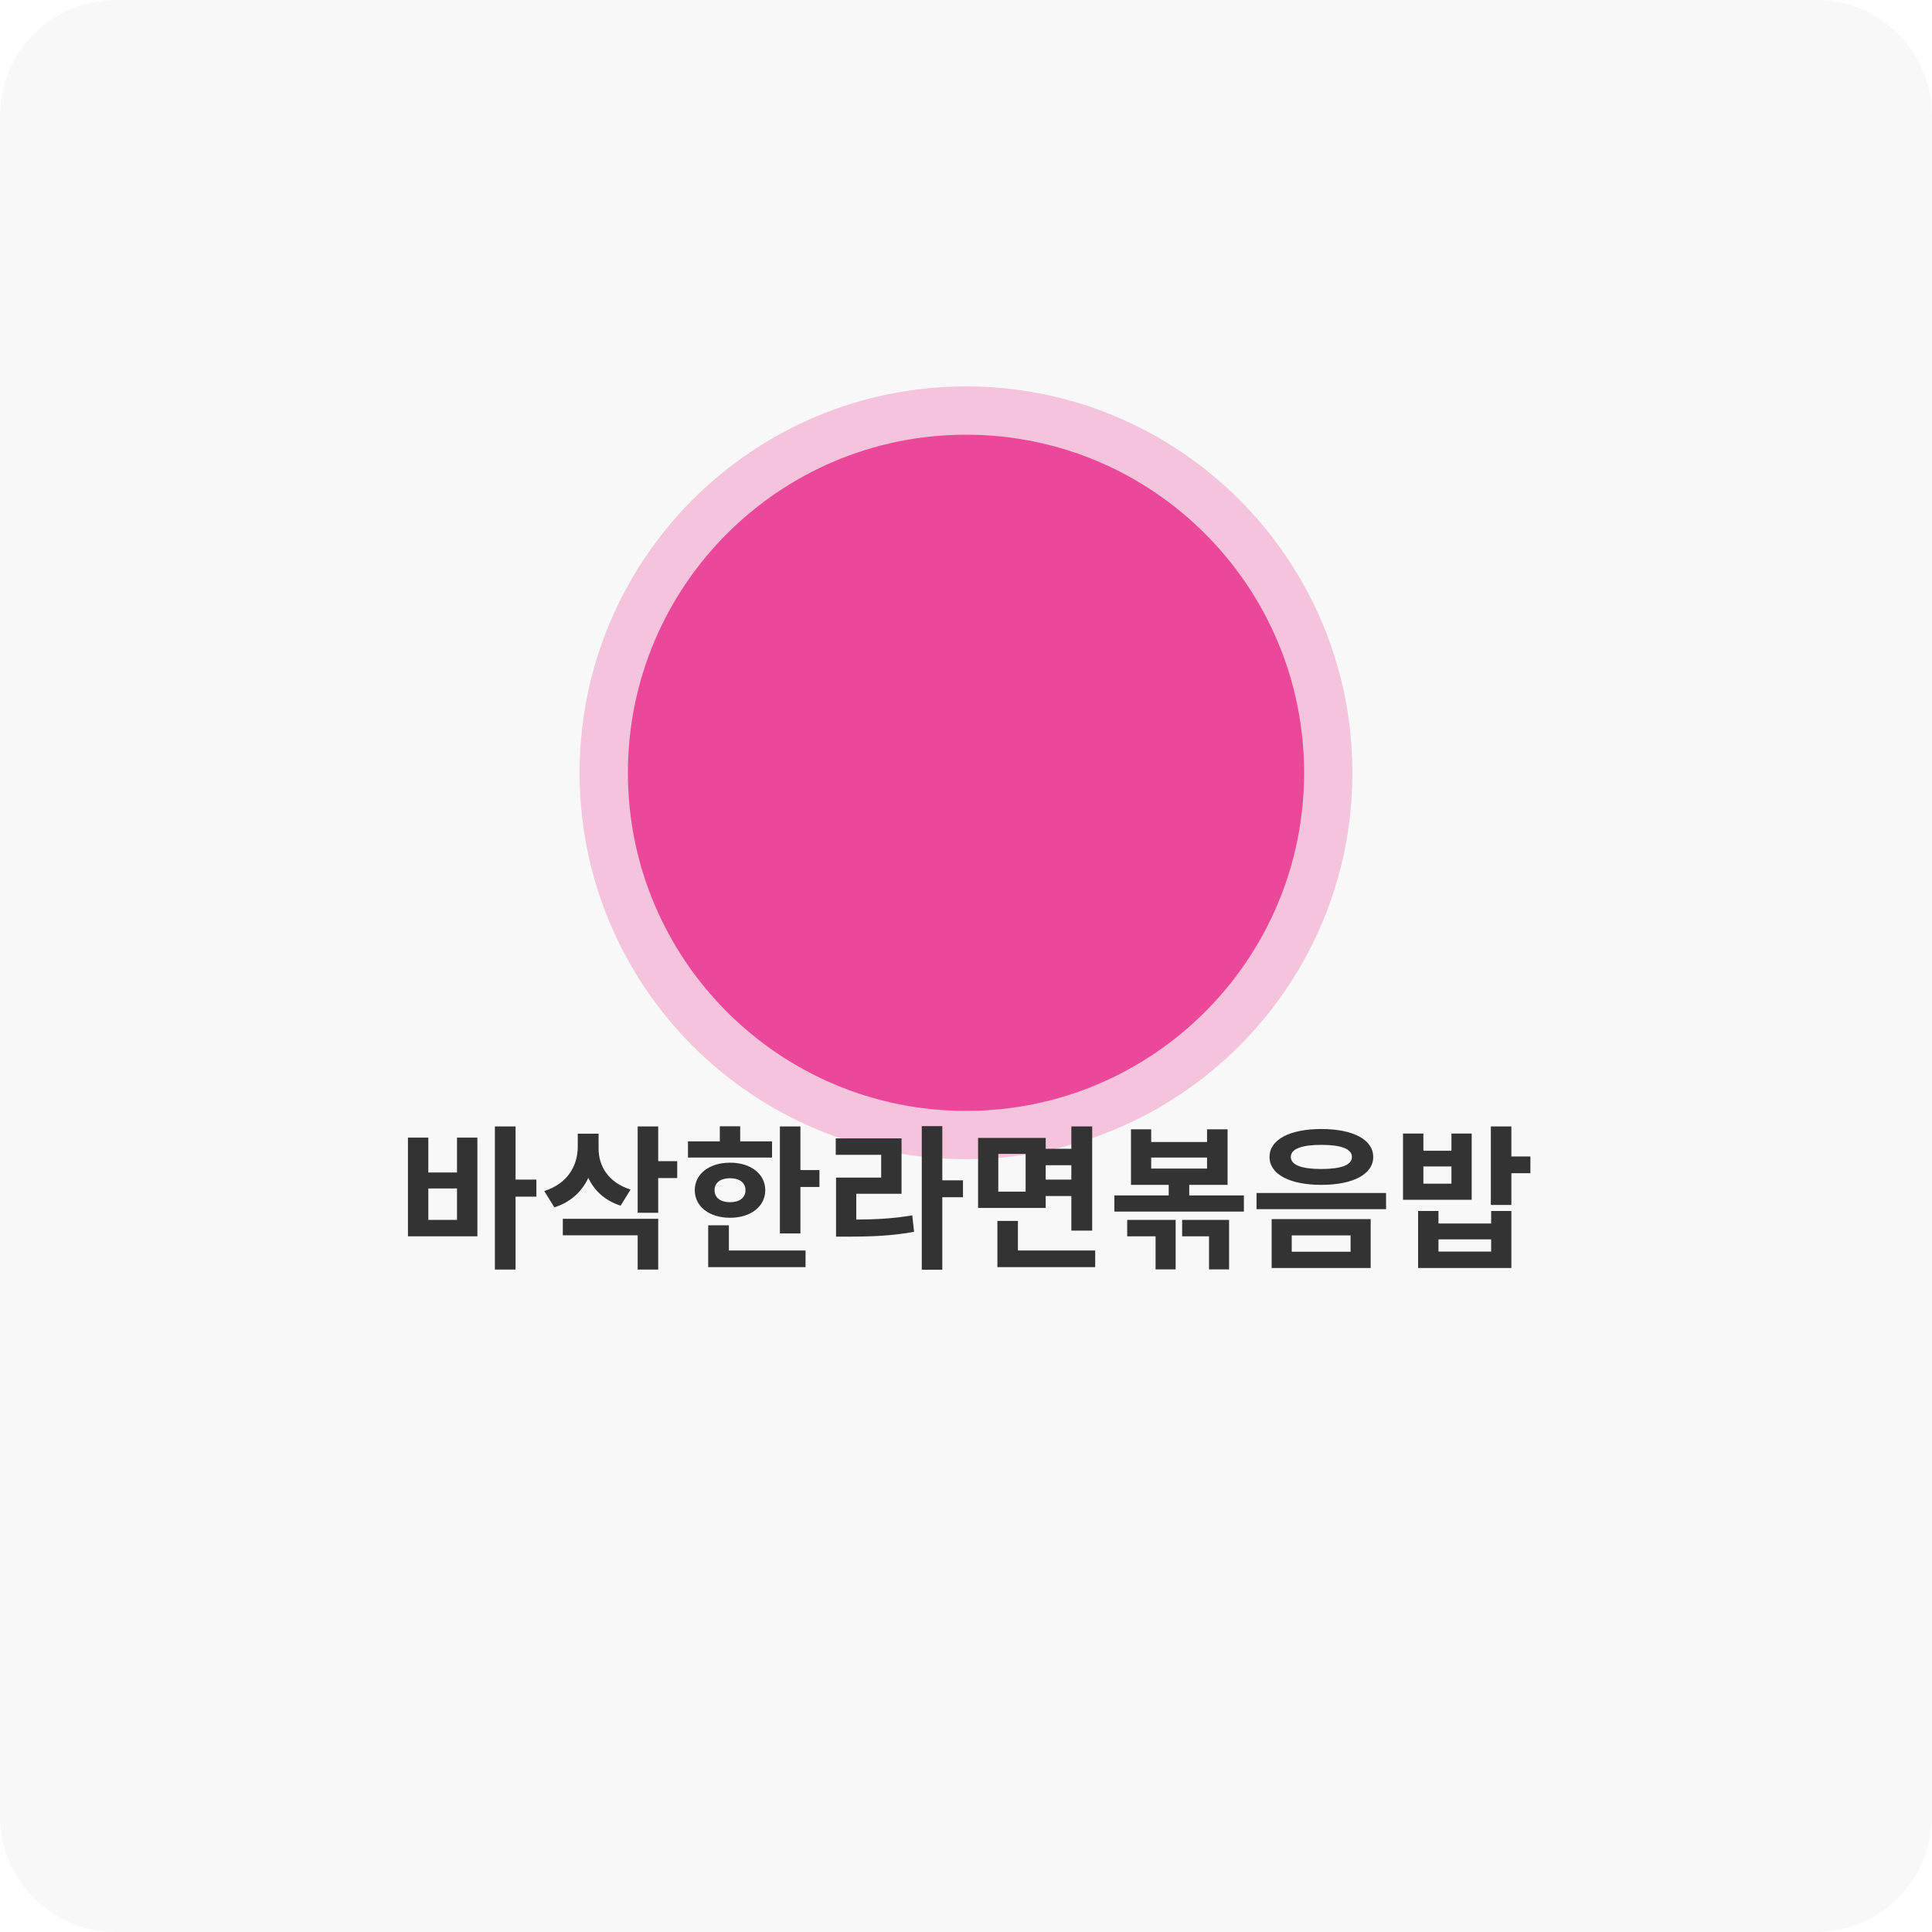
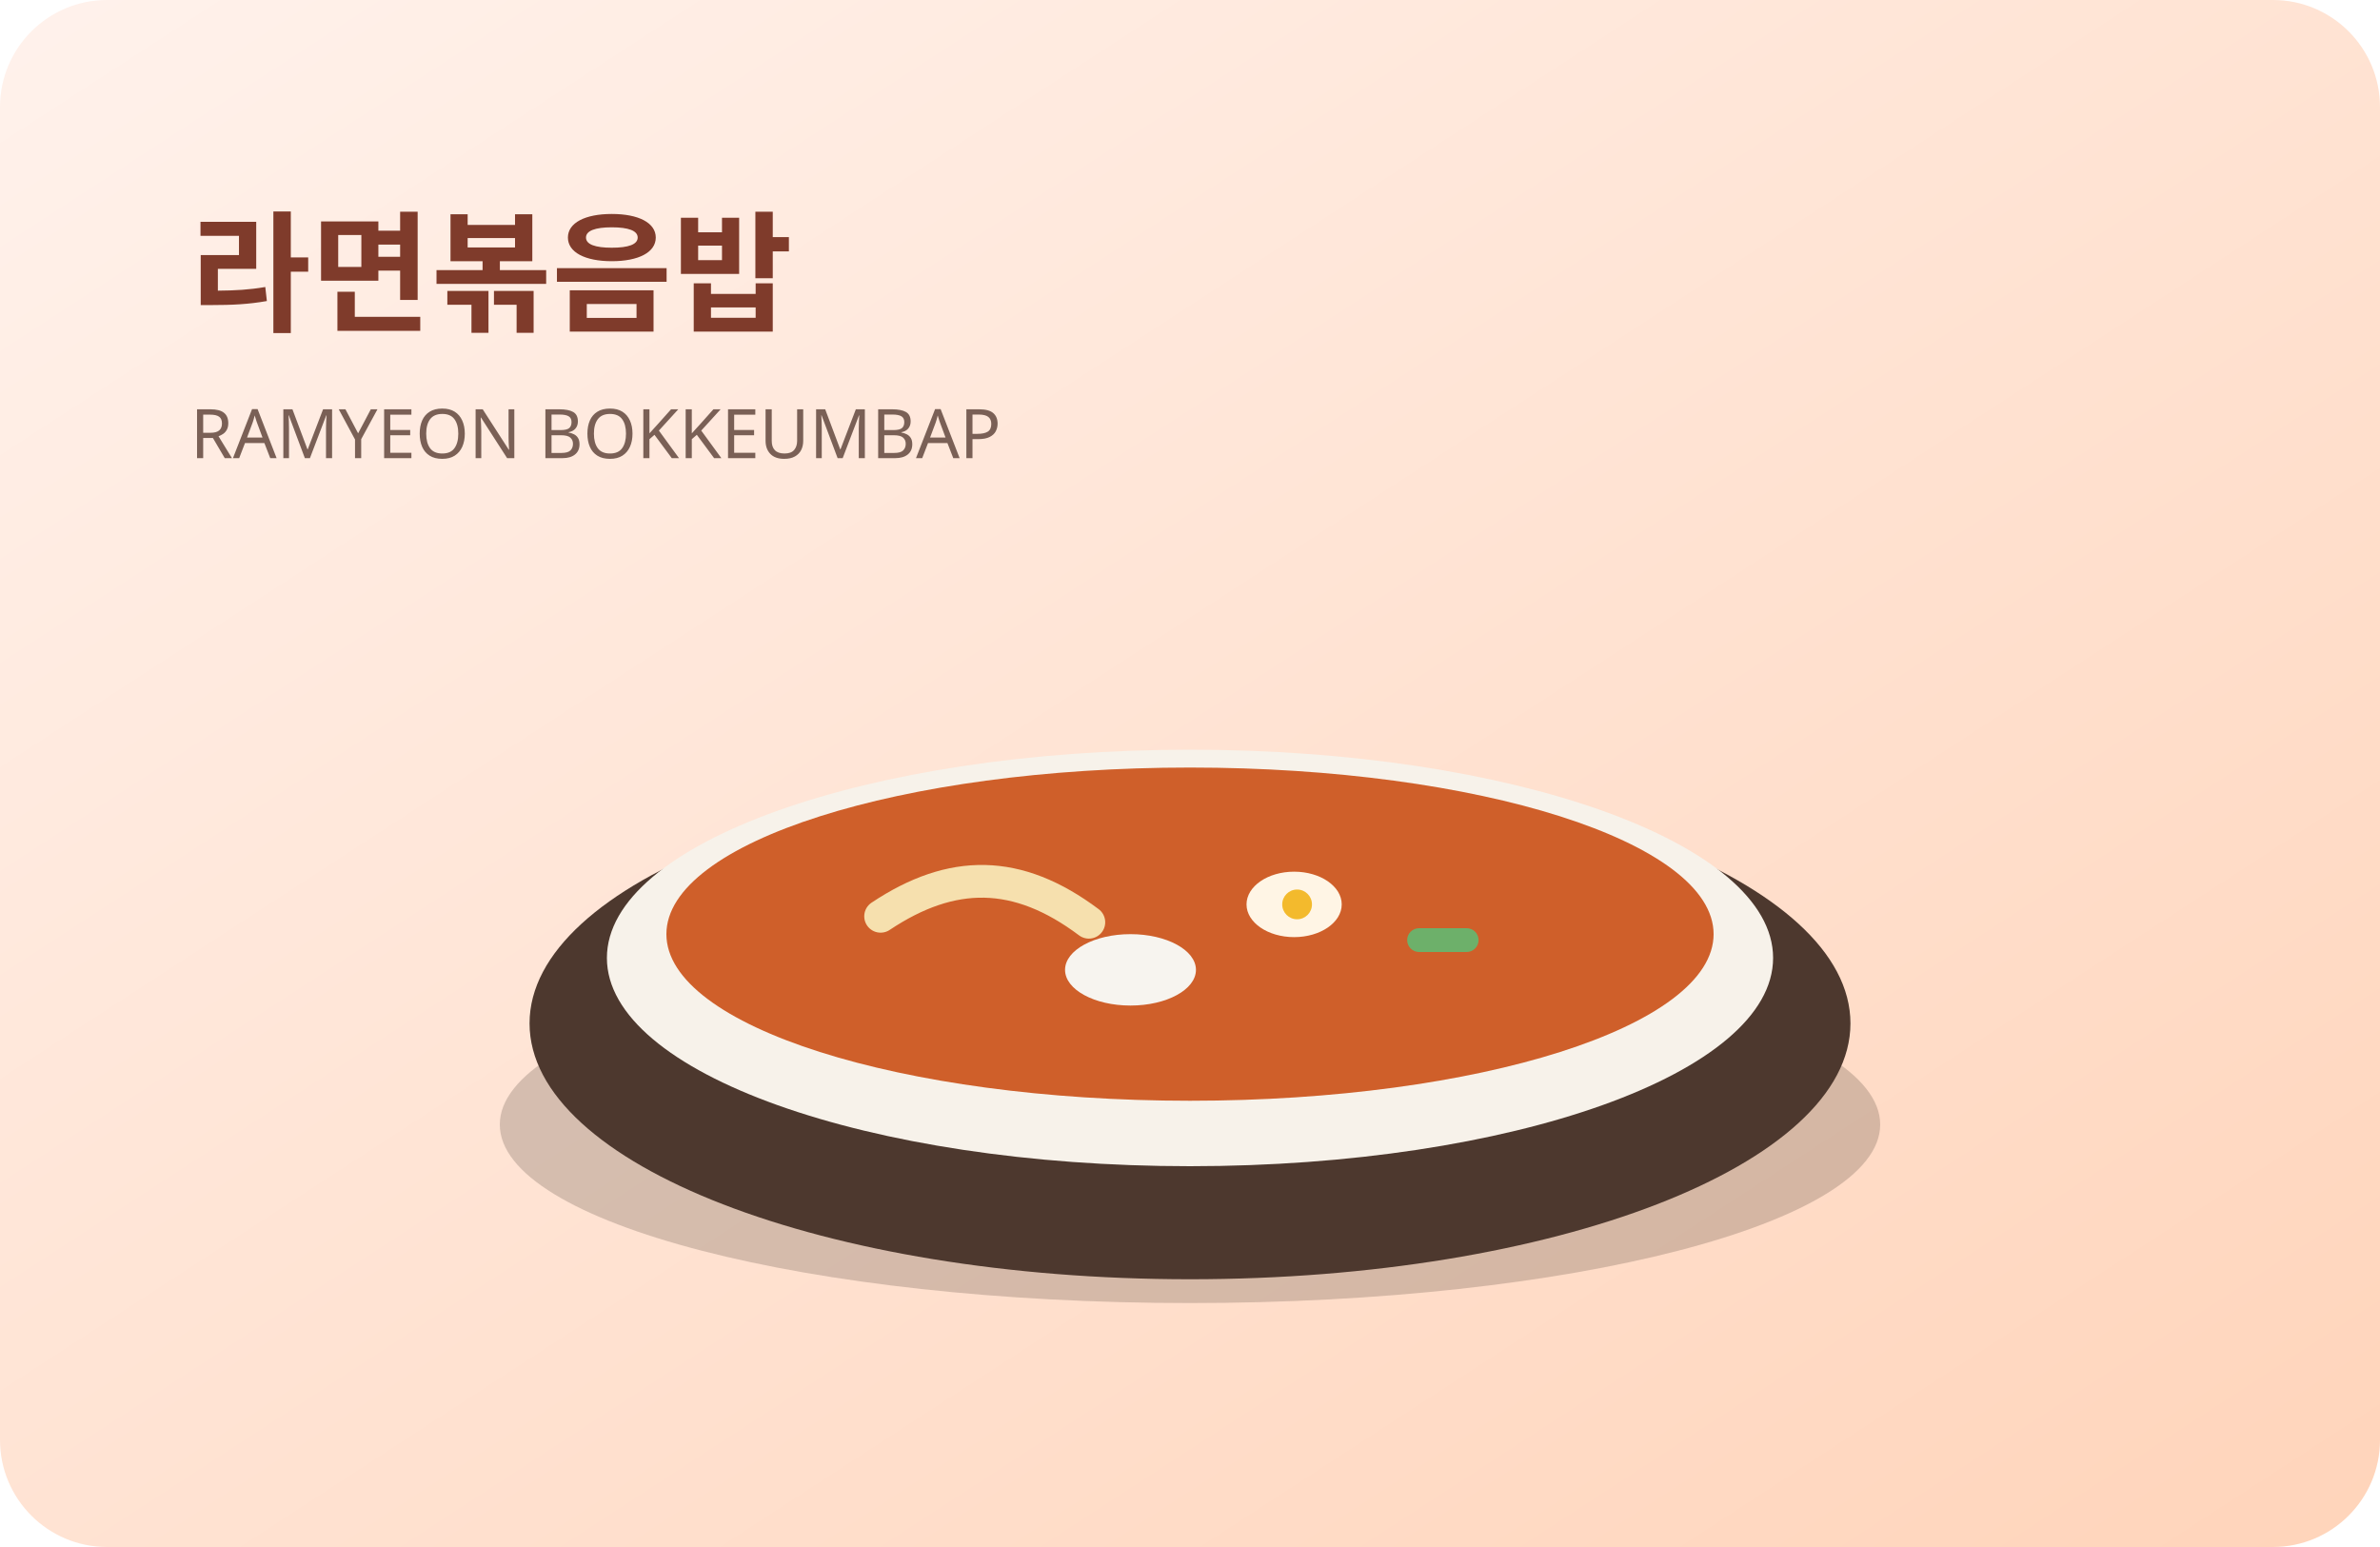
- <svg xmlns="http://www.w3.org/2000/svg" viewBox="0 0 200 200" width="200" height="200">
-   <rect width="200" height="200" fill="#f8f8f8" rx="12" />
-   <circle cx="100" cy="80" r="40" fill="#EC4899" opacity="0.3" />
-   <circle cx="100" cy="80" r="35" fill="#EC4899" />
-   <text x="100" y="130" font-size="16" font-weight="bold" text-anchor="middle" fill="#333" font-family="Arial, sans-serif">
-       바삭한라면볶음밥
-     </text>
+ <svg xmlns="http://www.w3.org/2000/svg" viewBox="0 0 800 520">
+   <defs>
+     <linearGradient id="bg-reciperamyeonbokkeumbapsvg" x1="0" y1="0" x2="1" y2="1">
+       <stop offset="0%" stop-color="#fff2ec" />
+       <stop offset="100%" stop-color="#ffd4ba" />
+     </linearGradient>
+   </defs>
+   <rect width="800" height="520" rx="36" fill="url(#bg-reciperamyeonbokkeumbapsvg)" />
+   <ellipse cx="400" cy="378" rx="232" ry="60" fill="#2f221b" opacity="0.2" />
+   <ellipse cx="400" cy="344" rx="222" ry="86" fill="#4d382e" />
+   <ellipse cx="400" cy="322" rx="196" ry="70" fill="#f7f2ea" />
+   <ellipse cx="400" cy="314" rx="176" ry="56" fill="#cf5f2a" />
+   <path d="M296 308 C 320 292, 342 292, 366 310" stroke="#f6e0ae" stroke-width="11" stroke-linecap="round" fill="none" />
+   <ellipse cx="380" cy="326" rx="22" ry="12" fill="#f7f4ef" />
+   <ellipse cx="435" cy="304" rx="16" ry="11" fill="#fff5e5" />
+   <circle cx="436" cy="304" r="5" fill="#f3ba2d" />
+   <rect x="473" y="312" width="24" height="8" rx="4" fill="#6db06a" />
+   <text x="64" y="108" font-size="44" font-weight="700" fill="#7f3b2b" font-family="sans-serif">라면볶음밥</text>
+   <text x="64" y="154" font-size="23" fill="#7a6056" font-family="sans-serif">RAMYEON BOKKEUMBAP</text>
</svg>
